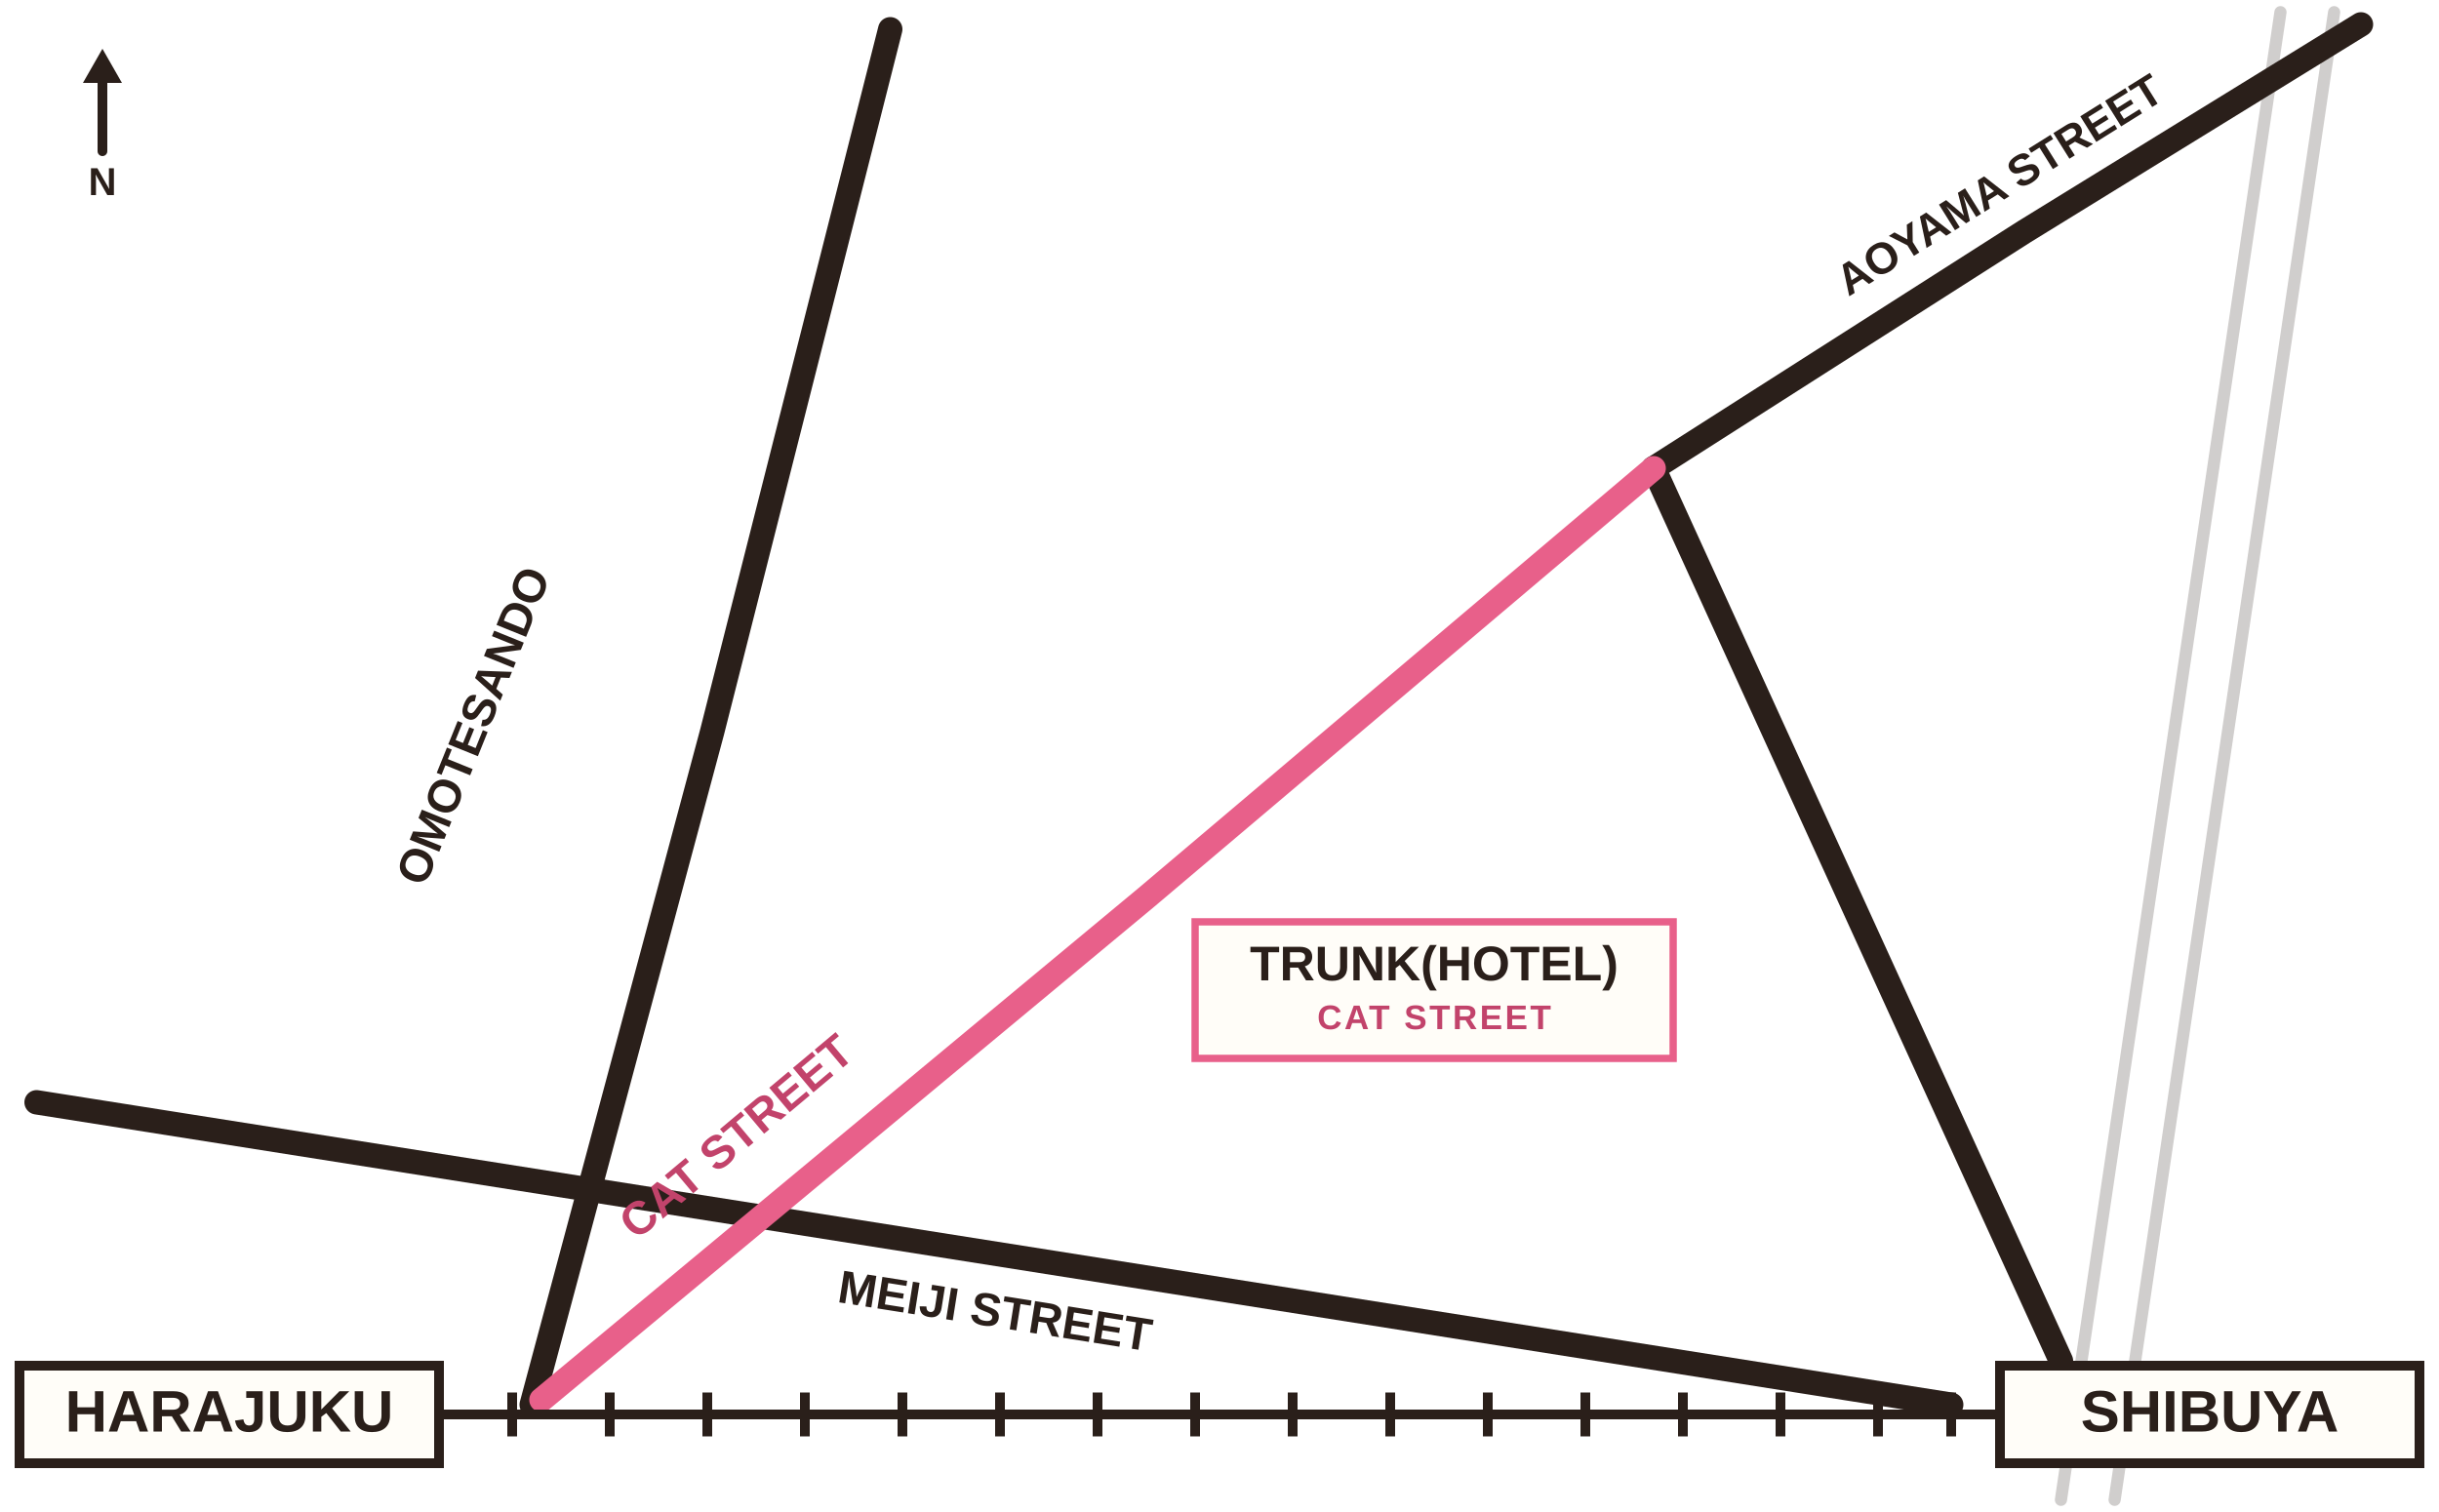
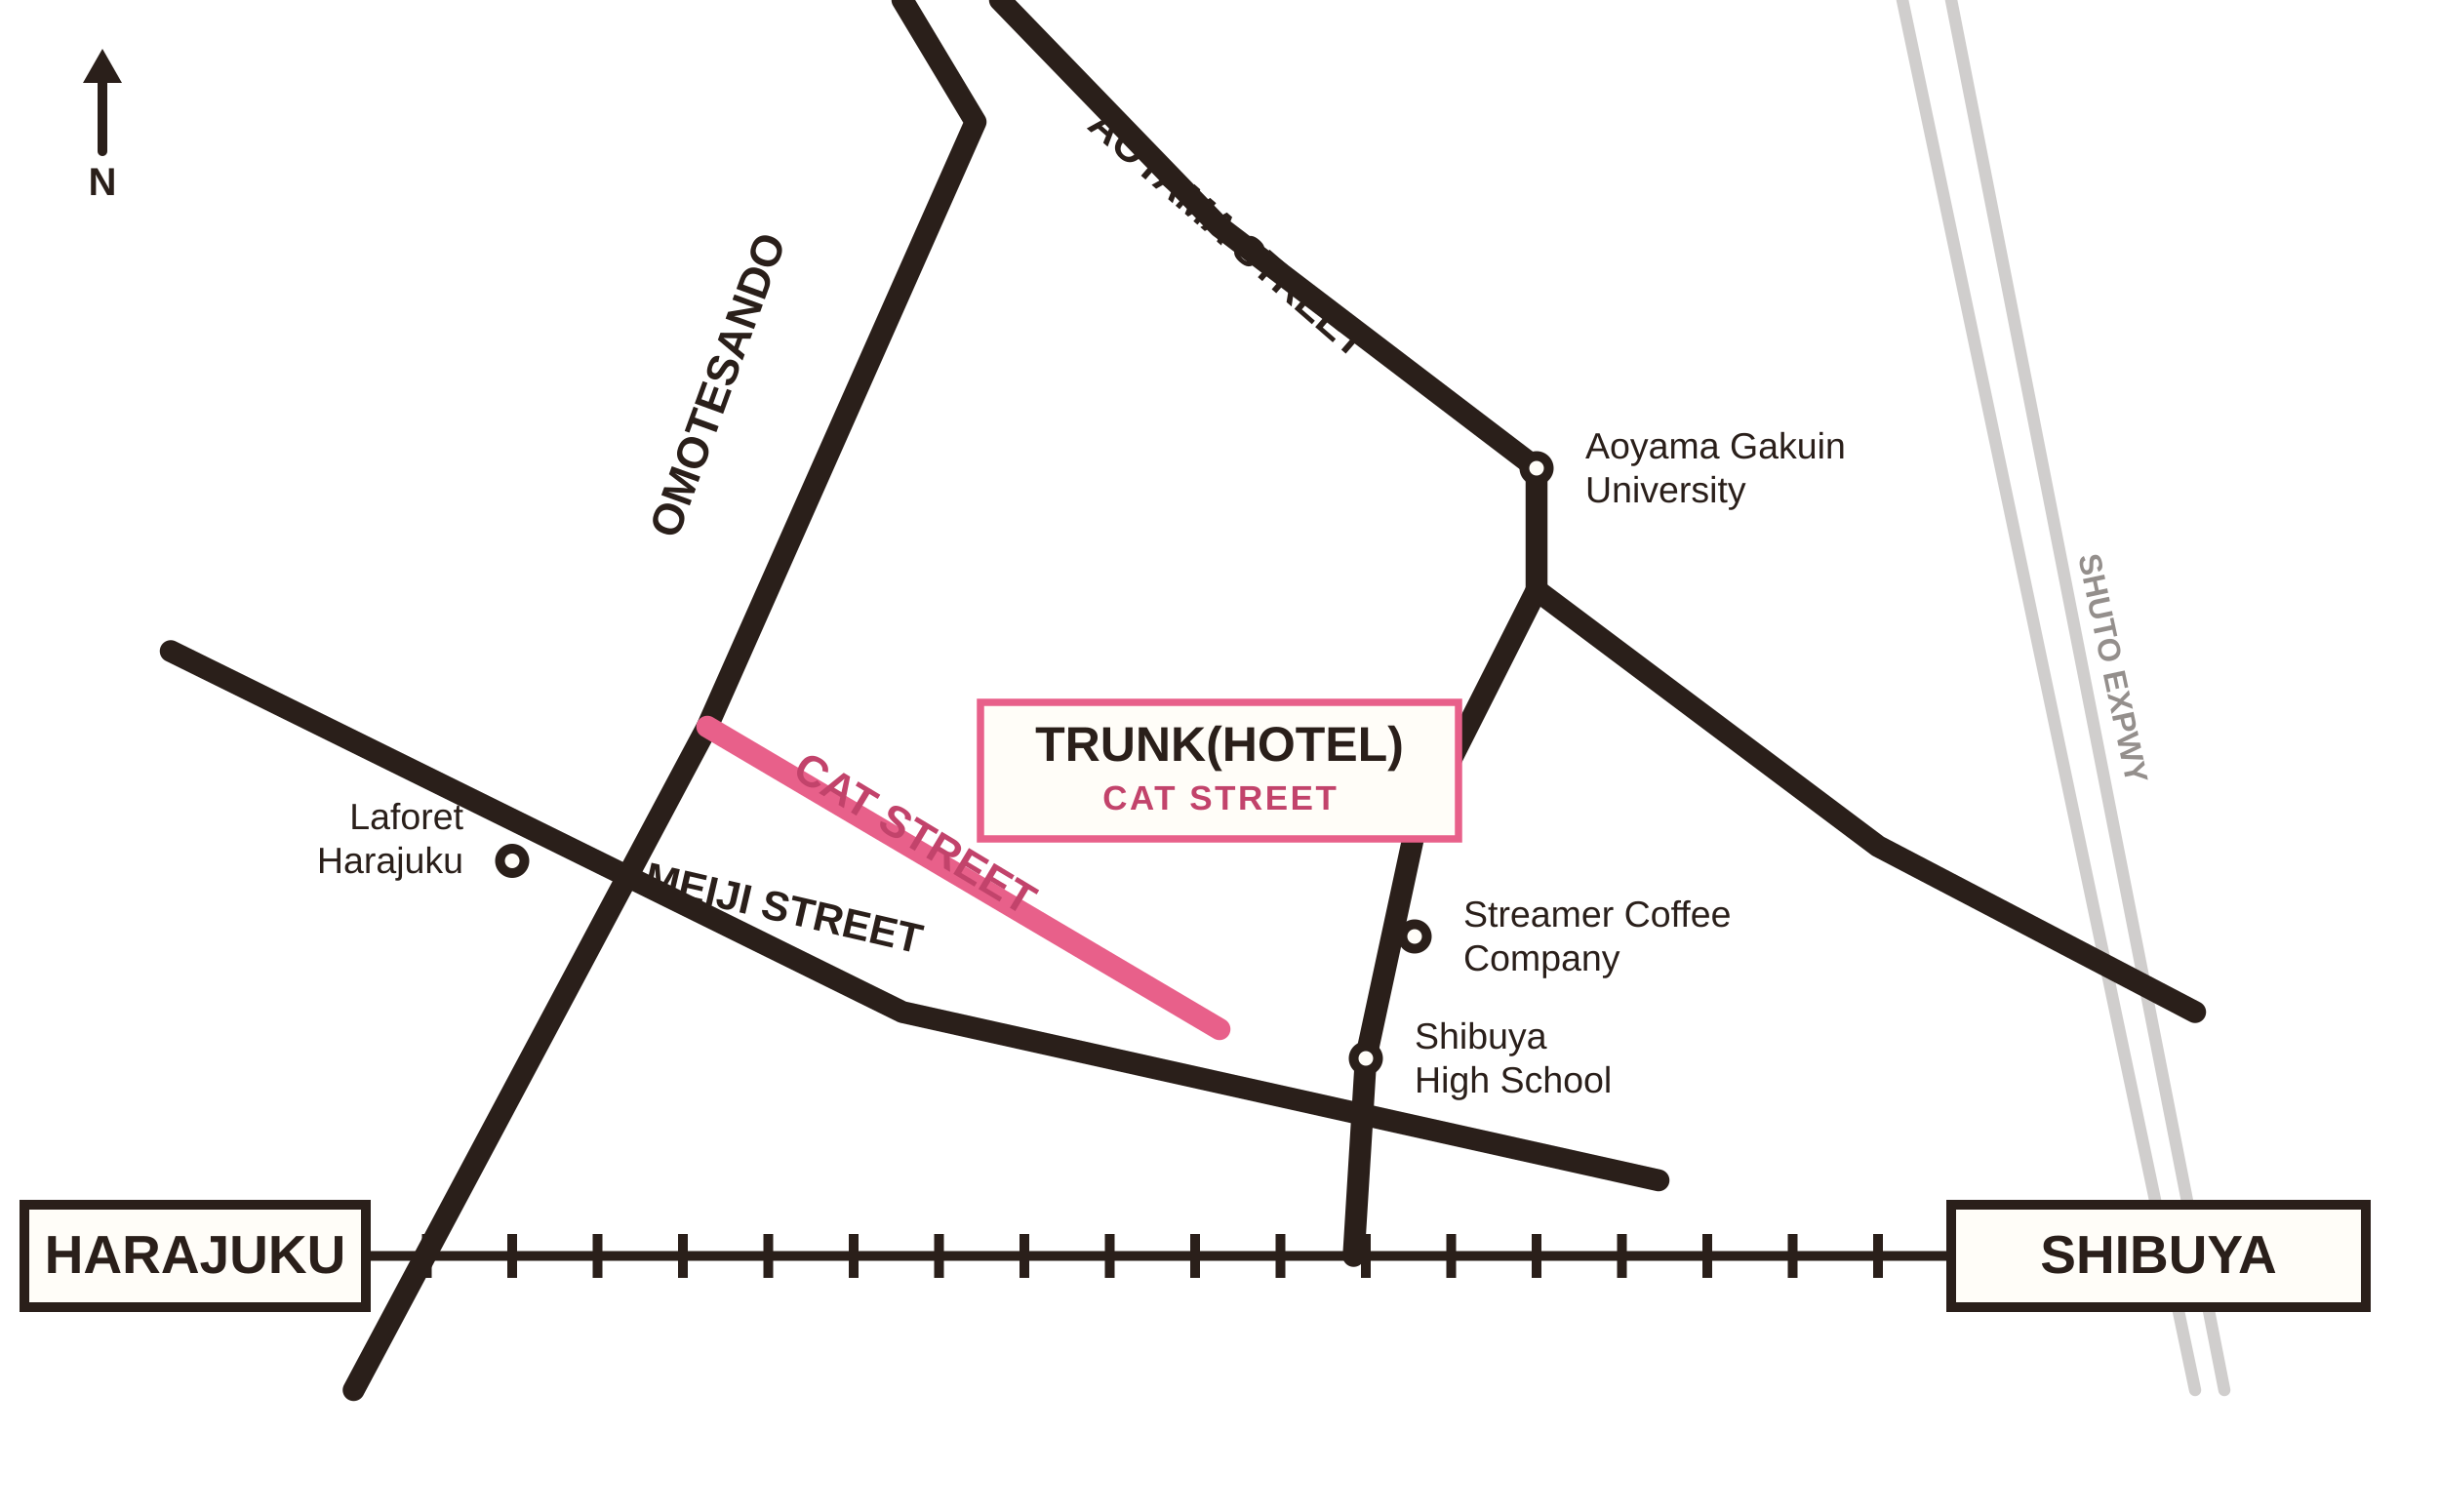
- <svg xmlns="http://www.w3.org/2000/svg" viewBox="0 0 1000 620" role="img" aria-label="TRUNK(HOTEL) CAT STREET 周辺アクセスマップ（原宿駅・渋谷駅・キャットストリート）">
-   <line x1="935" y1="5" x2="845" y2="615" stroke="#2a1f1a" stroke-width="5" stroke-linecap="round" opacity="0.22" />
-   <line x1="957" y1="5" x2="867" y2="615" stroke="#2a1f1a" stroke-width="5" stroke-linecap="round" opacity="0.22" />
-   <line x1="15" y1="452" x2="800" y2="576" stroke="#2a1f1a" stroke-width="10" stroke-linecap="round" />
-   <polyline points="365,12 292,300 218,576" fill="none" stroke="#2a1f1a" stroke-width="10" stroke-linecap="round" stroke-linejoin="round" />
-   <polyline points="678,192 830,95 968,10" fill="none" stroke="#2a1f1a" stroke-width="10" stroke-linecap="round" stroke-linejoin="round" />
-   <line x1="678" y1="192" x2="845" y2="558" stroke="#2a1f1a" stroke-width="10" stroke-linecap="round" />
-   <polyline points="222,574 470,368 678,192" fill="none" stroke="#e8608a" stroke-width="10" stroke-linecap="round" stroke-linejoin="round" />
-   <line x1="180" y1="580" x2="820" y2="580" stroke="#2a1f1a" stroke-width="4" />
+ <svg xmlns="http://www.w3.org/2000/svg" viewBox="0 0 1000 620" role="img" aria-label="TRUNK(HOTEL) CAT STREET 周辺アクセスマップ（原宿駅・渋谷駅・表参道・キャットストリート・明治通り・青山通り）">
+   <line x1="780" y1="0" x2="900" y2="570" stroke="#2a1f1a" stroke-width="5" stroke-linecap="round" opacity="0.22" />
+   <line x1="800" y1="0" x2="912" y2="570" stroke="#2a1f1a" stroke-width="5" stroke-linecap="round" opacity="0.22" />
+   <polyline points="70,267 370,415 680,484" fill="none" stroke="#2a1f1a" stroke-width="9" stroke-linecap="round" stroke-linejoin="round" />
+   <polyline points="370,0 400,50 290,298 145,570" fill="none" stroke="#2a1f1a" stroke-width="9" stroke-linecap="round" stroke-linejoin="round" />
+   <polyline points="410,0 500,93 630,192 630,242" fill="none" stroke="#2a1f1a" stroke-width="9" stroke-linecap="round" stroke-linejoin="round" />
+   <polyline points="630,242 770,347 900,415" fill="none" stroke="#2a1f1a" stroke-width="9" stroke-linecap="round" stroke-linejoin="round" />
+   <polyline points="630,242 580,341 560,434 555,515" fill="none" stroke="#2a1f1a" stroke-width="9" stroke-linecap="round" stroke-linejoin="round" />
+   <polyline points="290,298 500,422" fill="none" stroke="#e8608a" stroke-width="9" stroke-linecap="round" stroke-linejoin="round" />
+   <line x1="150" y1="515" x2="800" y2="515" stroke="#2a1f1a" stroke-width="4" />
  <g stroke="#2a1f1a" stroke-width="4">
-     <line x1="210" y1="571" x2="210" y2="589" />
-     <line x1="250" y1="571" x2="250" y2="589" />
-     <line x1="290" y1="571" x2="290" y2="589" />
-     <line x1="330" y1="571" x2="330" y2="589" />
-     <line x1="370" y1="571" x2="370" y2="589" />
-     <line x1="410" y1="571" x2="410" y2="589" />
-     <line x1="450" y1="571" x2="450" y2="589" />
-     <line x1="490" y1="571" x2="490" y2="589" />
-     <line x1="530" y1="571" x2="530" y2="589" />
-     <line x1="570" y1="571" x2="570" y2="589" />
-     <line x1="610" y1="571" x2="610" y2="589" />
-     <line x1="650" y1="571" x2="650" y2="589" />
-     <line x1="690" y1="571" x2="690" y2="589" />
-     <line x1="730" y1="571" x2="730" y2="589" />
-     <line x1="770" y1="571" x2="770" y2="589" />
-     <line x1="800" y1="571" x2="800" y2="589" />
+     <line x1="175" y1="506" x2="175" y2="524" />
+     <line x1="210" y1="506" x2="210" y2="524" />
+     <line x1="245" y1="506" x2="245" y2="524" />
+     <line x1="280" y1="506" x2="280" y2="524" />
+     <line x1="315" y1="506" x2="315" y2="524" />
+     <line x1="350" y1="506" x2="350" y2="524" />
+     <line x1="385" y1="506" x2="385" y2="524" />
+     <line x1="420" y1="506" x2="420" y2="524" />
+     <line x1="455" y1="506" x2="455" y2="524" />
+     <line x1="490" y1="506" x2="490" y2="524" />
+     <line x1="525" y1="506" x2="525" y2="524" />
+     <line x1="560" y1="506" x2="560" y2="524" />
+     <line x1="595" y1="506" x2="595" y2="524" />
+     <line x1="630" y1="506" x2="630" y2="524" />
+     <line x1="665" y1="506" x2="665" y2="524" />
+     <line x1="700" y1="506" x2="700" y2="524" />
+     <line x1="735" y1="506" x2="735" y2="524" />
+     <line x1="770" y1="506" x2="770" y2="524" />
  </g>
-   <rect x="8" y="560" width="172" height="40" fill="#fffdf8" stroke="#2a1f1a" stroke-width="4" />
-   <text x="94" y="587" text-anchor="middle" font-family="Arial, sans-serif" font-weight="700" font-size="24" fill="#2a1f1a">HARAJUKU</text>
-   <rect x="820" y="560" width="172" height="40" fill="#fffdf8" stroke="#2a1f1a" stroke-width="4" />
-   <text x="906" y="587" text-anchor="middle" font-family="Arial, sans-serif" font-weight="700" font-size="24" fill="#2a1f1a">SHIBUYA</text>
-   <text transform="translate(200,300) rotate(-68)" text-anchor="middle" font-family="Arial, sans-serif" font-weight="600" font-size="19" fill="#2a1f1a">OMOTESANDO</text>
-   <text transform="translate(306,471) rotate(-40)" text-anchor="middle" font-family="Arial, sans-serif" font-weight="600" font-size="19" fill="#c2436b">CAT STREET</text>
-   <text transform="translate(407,544) rotate(9)" text-anchor="middle" font-family="Arial, sans-serif" font-weight="600" font-size="19" fill="#2a1f1a">MEIJI STREET</text>
-   <text transform="translate(823,81) rotate(-32)" text-anchor="middle" font-family="Arial, sans-serif" font-weight="600" font-size="18" fill="#2a1f1a">AOYAMA STREET</text>
-   <rect x="490" y="378" width="196" height="56" fill="#fffdf8" stroke="#e8608a" stroke-width="3" />
-   <text x="588" y="402" text-anchor="middle" font-family="Arial, sans-serif" font-weight="700" font-size="20" fill="#2a1f1a">TRUNK(HOTEL)</text>
-   <text x="588" y="422" text-anchor="middle" font-family="Arial, sans-serif" font-weight="600" font-size="14" letter-spacing="1" fill="#c2436b">CAT STREET</text>
+   <rect x="10" y="494" width="140" height="42" fill="#fffdf8" stroke="#2a1f1a" stroke-width="4" />
+   <text x="80" y="522" text-anchor="middle" font-family="Arial, sans-serif" font-weight="700" font-size="22" fill="#2a1f1a">HARAJUKU</text>
+   <rect x="800" y="494" width="170" height="42" fill="#fffdf8" stroke="#2a1f1a" stroke-width="4" />
+   <text x="885" y="522" text-anchor="middle" font-family="Arial, sans-serif" font-weight="700" font-size="22" fill="#2a1f1a">SHIBUYA</text>
+   <text transform="translate(300,160) rotate(-70)" text-anchor="middle" font-family="Arial, sans-serif" font-weight="600" font-size="18" fill="#2a1f1a">OMOTESANDO</text>
+   <text transform="translate(372,347) rotate(31)" text-anchor="middle" font-family="Arial, sans-serif" font-weight="600" font-size="18" fill="#c2436b">CAT STREET</text>
+   <text transform="translate(320,378) rotate(13)" text-anchor="middle" font-family="Arial, sans-serif" font-weight="600" font-size="17" fill="#2a1f1a">MEIJI STREET</text>
+   <text transform="translate(500,100) rotate(41)" text-anchor="middle" font-family="Arial, sans-serif" font-weight="600" font-size="17" fill="#2a1f1a">AOYAMA STREET</text>
+   <text transform="translate(862,275) rotate(78)" text-anchor="middle" font-family="Arial, sans-serif" font-weight="600" font-size="13" fill="#2a1f1a" opacity="0.5">SHUTO EXPWY</text>
+   <g font-family="Arial, sans-serif" font-size="15" fill="#2a1f1a">
+     <circle cx="210" cy="353" r="7" fill="#2a1f1a" />
+     <circle cx="210" cy="353" r="3" fill="#fffdf8" />
+     <text x="190" y="340" text-anchor="end">Laforet</text>
+     <text x="190" y="358" text-anchor="end">Harajuku</text>
+     <circle cx="630" cy="192" r="7" fill="#2a1f1a" />
+     <circle cx="630" cy="192" r="3" fill="#fffdf8" />
+     <text x="650" y="188">Aoyama Gakuin</text>
+     <text x="650" y="206">University</text>
+     <circle cx="580" cy="384" r="7" fill="#2a1f1a" />
+     <circle cx="580" cy="384" r="3" fill="#fffdf8" />
+     <text x="600" y="380">Streamer Coffee</text>
+     <text x="600" y="398">Company</text>
+     <circle cx="560" cy="434" r="7" fill="#2a1f1a" />
+     <circle cx="560" cy="434" r="3" fill="#fffdf8" />
+     <text x="580" y="430">Shibuya</text>
+     <text x="580" y="448">High School</text>
+   </g>
+   <rect x="402" y="288" width="196" height="56" fill="#fffdf8" stroke="#e8608a" stroke-width="3" />
+   <text x="500" y="312" text-anchor="middle" font-family="Arial, sans-serif" font-weight="700" font-size="20" fill="#2a1f1a">TRUNK(HOTEL)</text>
+   <text x="500" y="332" text-anchor="middle" font-family="Arial, sans-serif" font-weight="600" font-size="14" letter-spacing="1" fill="#c2436b">CAT STREET</text>
  <g transform="translate(42,44)">
    <line x1="0" y1="18" x2="0" y2="-18" stroke="#2a1f1a" stroke-width="4" stroke-linecap="round" />
    <polygon points="0,-24 -8,-10 8,-10" fill="#2a1f1a" />
    <text x="0" y="36" text-anchor="middle" font-family="Arial, sans-serif" font-weight="700" font-size="16" fill="#2a1f1a">N</text>
  </g>
</svg>
